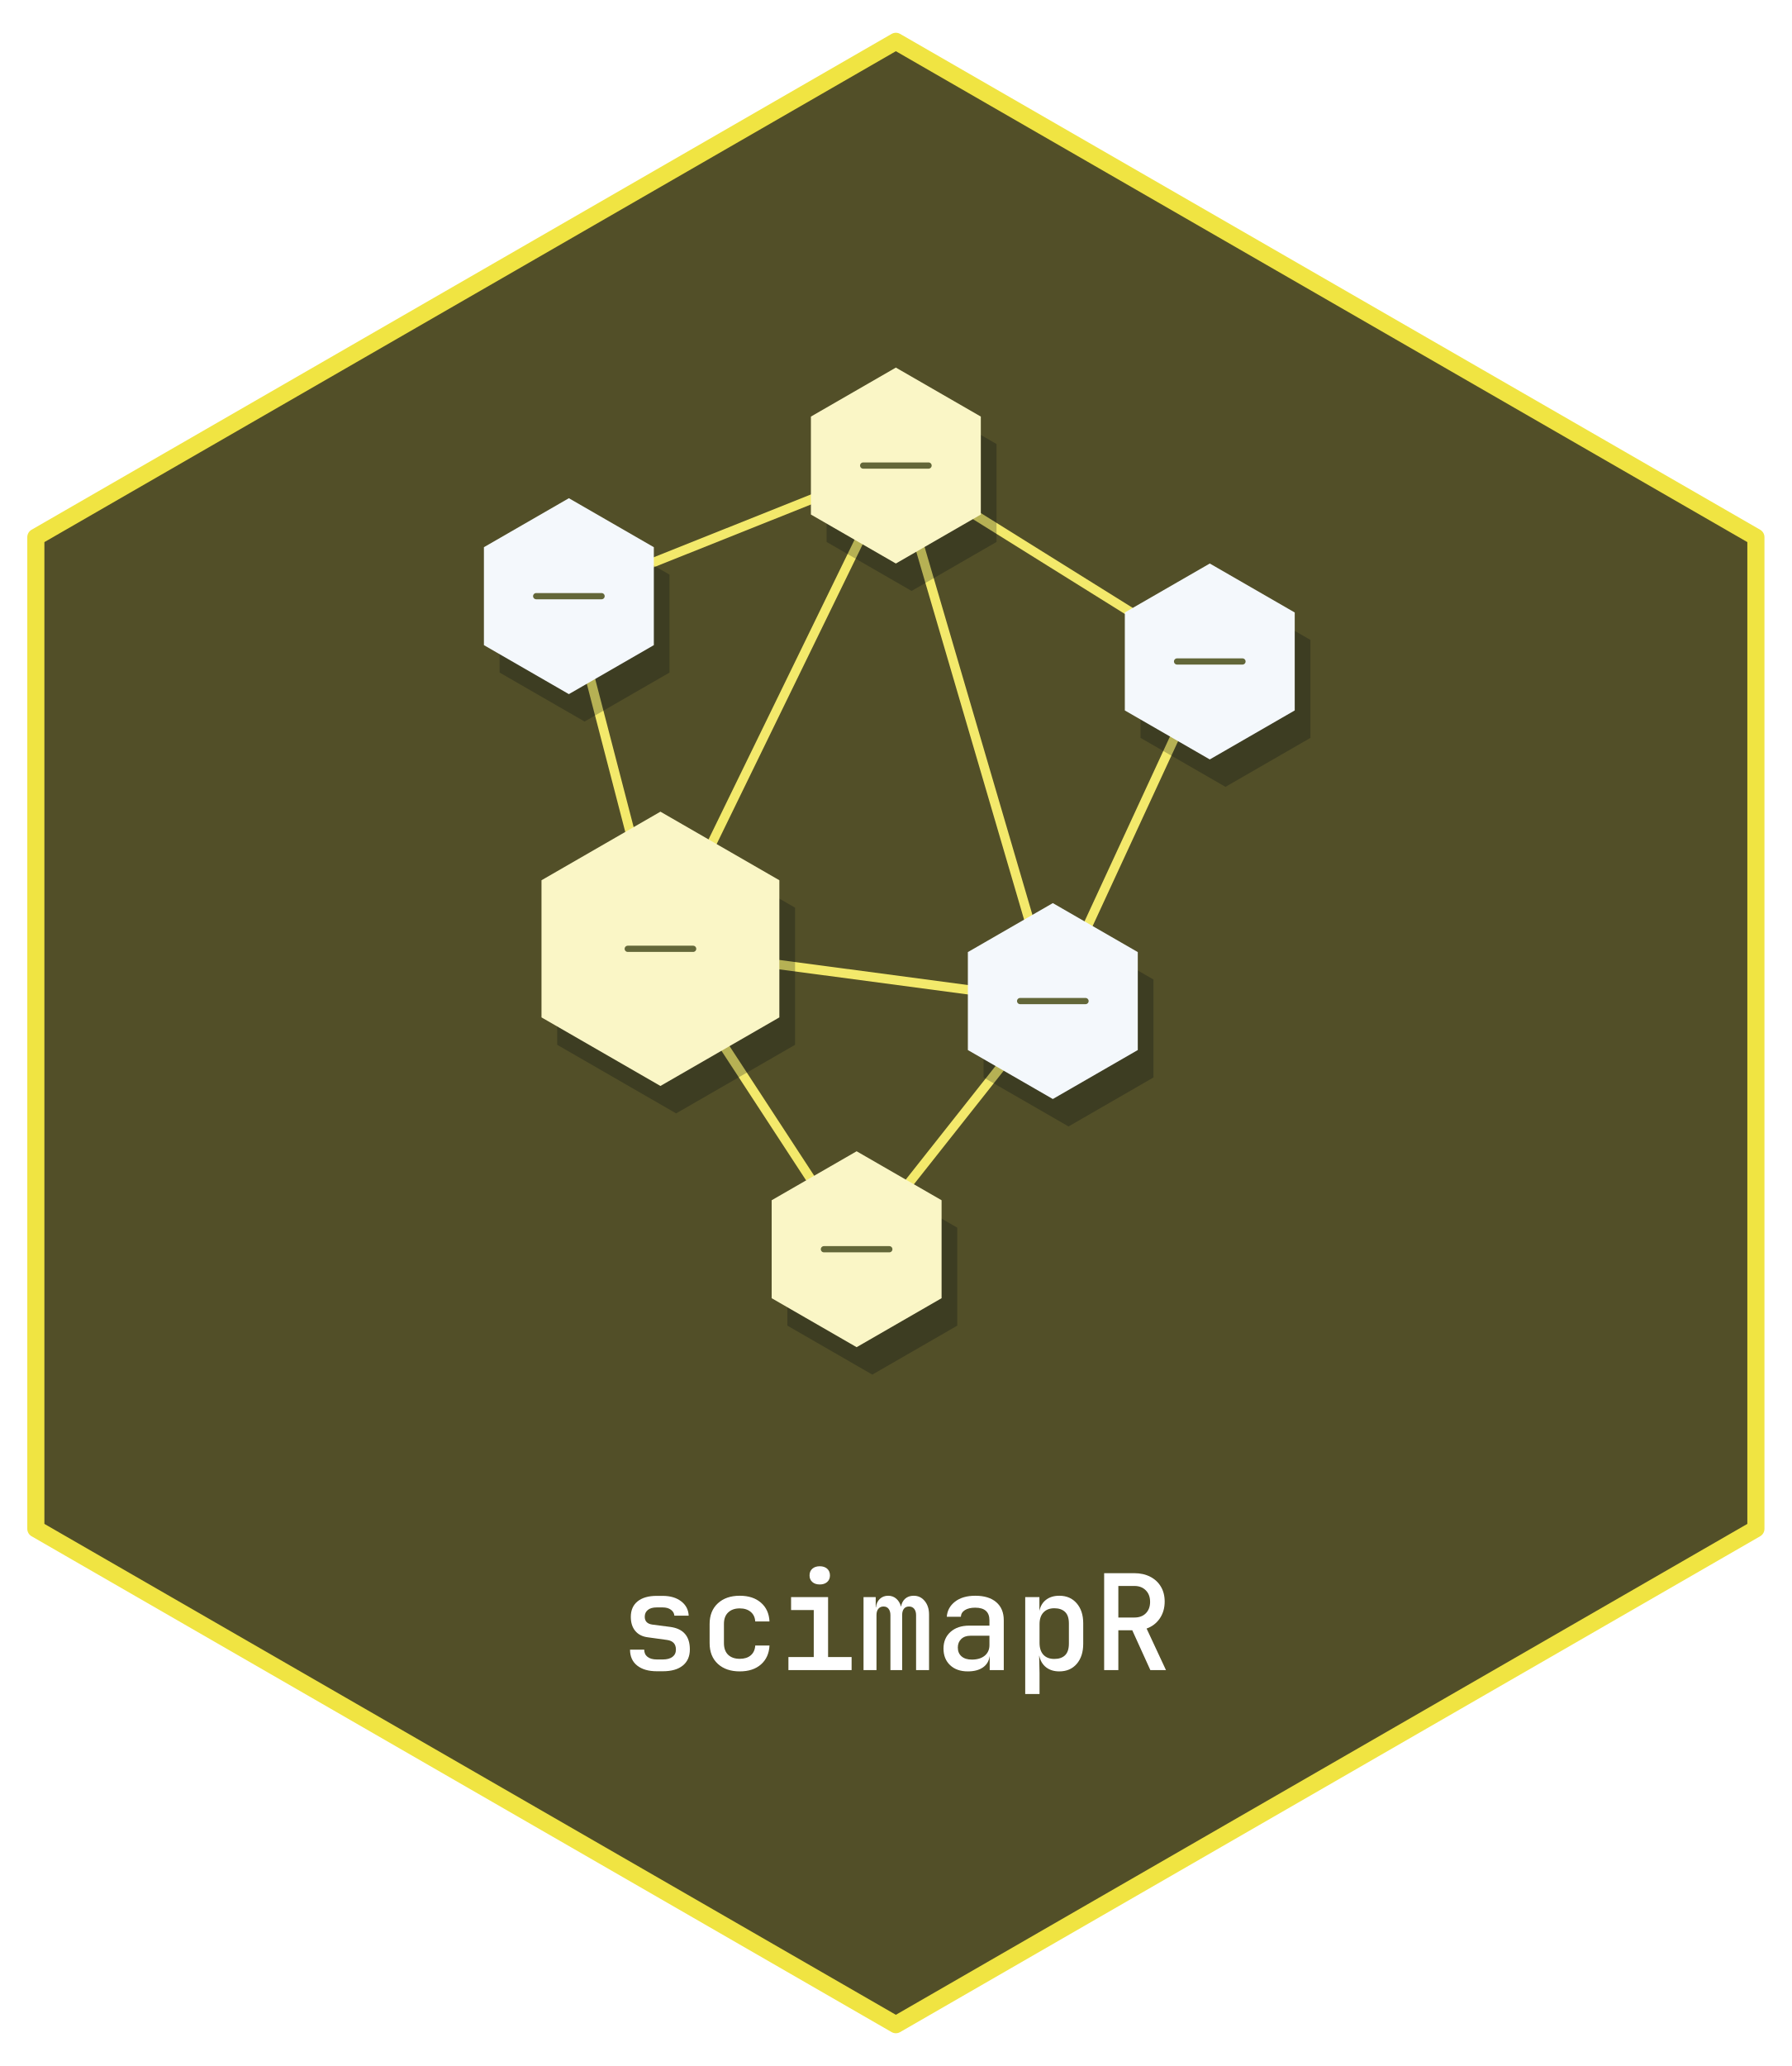
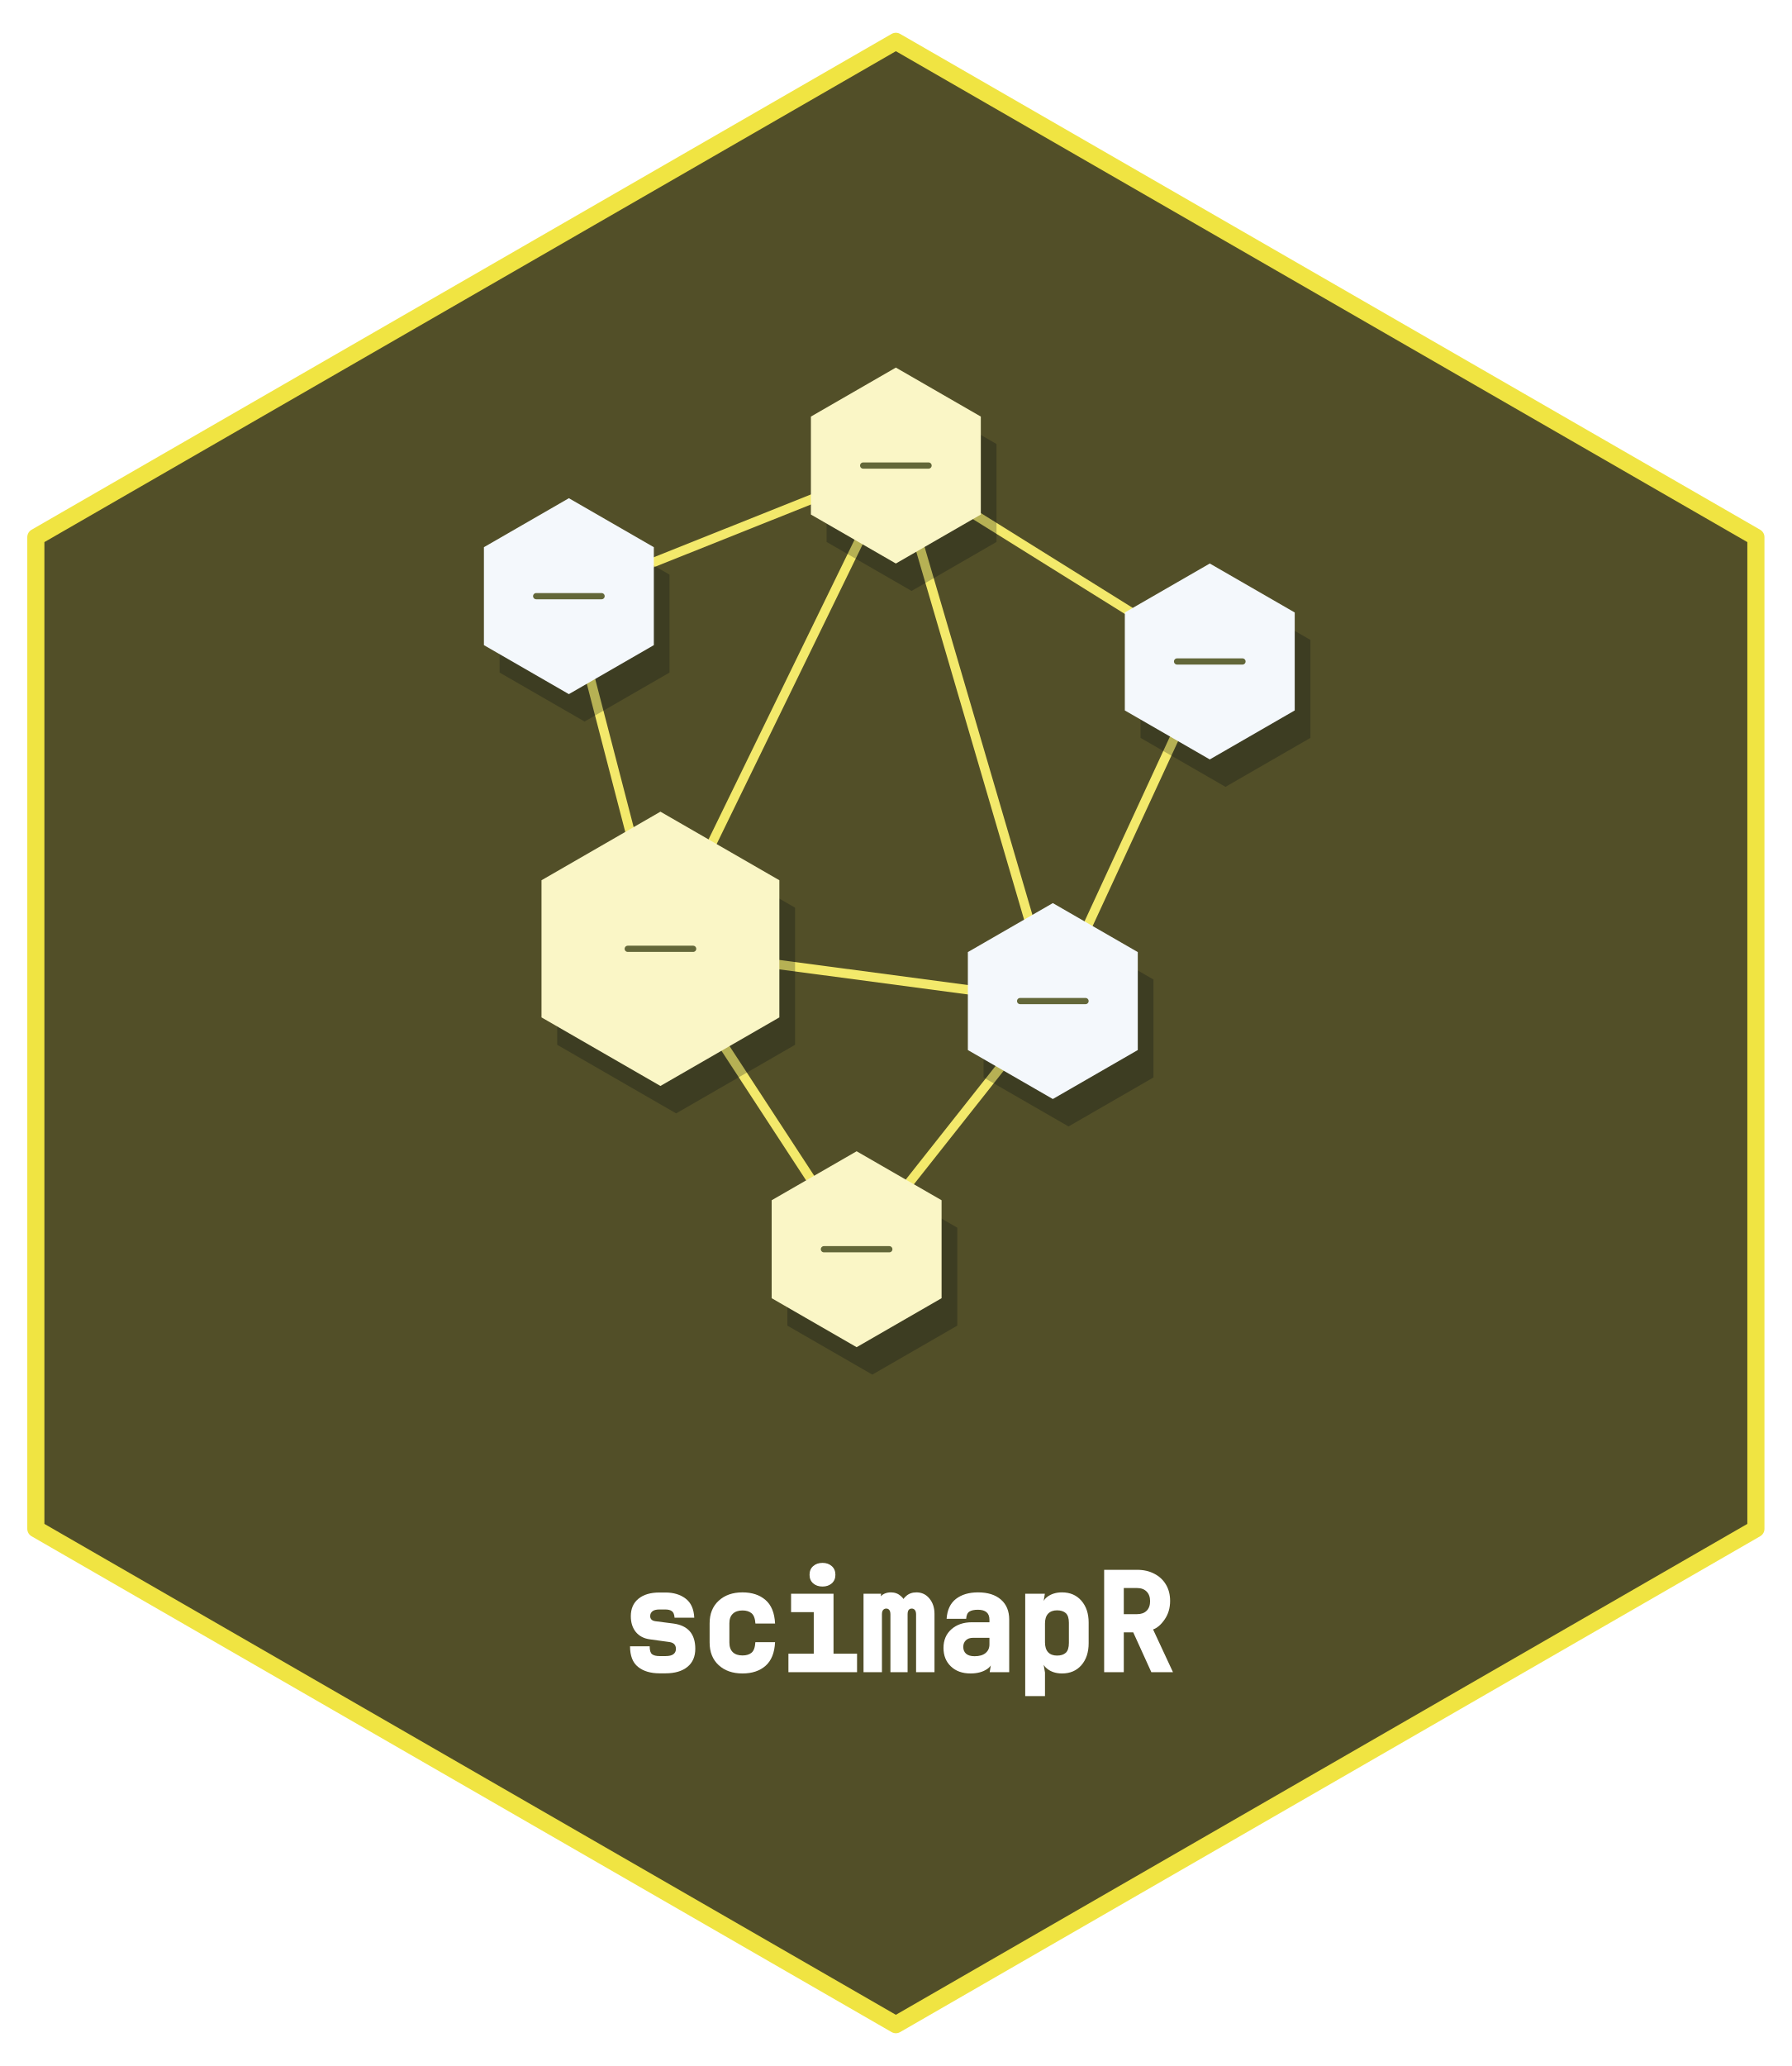
- <svg xmlns="http://www.w3.org/2000/svg" xmlns:xlink="http://www.w3.org/1999/xlink" width="432pt" height="498pt" viewBox="0 0 432 498">
+ <svg xmlns="http://www.w3.org/2000/svg" xmlns:xlink="http://www.w3.org/1999/xlink" width="432" height="498" viewBox="0 0 432 498">
  <defs>
    <g>
      <g id="glyph-0-0">
-         <path d="M 8.891 0.281 C 6.867 0.281 5.281 -0.176 4.125 -1.094 C 2.977 -2.008 2.406 -3.285 2.406 -4.922 L 5.828 -4.922 C 5.828 -4.18 6.094 -3.602 6.625 -3.188 C 7.156 -2.77 7.91 -2.562 8.891 -2.562 L 10.297 -2.562 C 11.305 -2.562 12.086 -2.77 12.641 -3.188 C 13.191 -3.602 13.469 -4.191 13.469 -4.953 C 13.469 -6.297 12.754 -7.066 11.328 -7.266 L 6.688 -7.906 C 5.383 -8.07 4.375 -8.586 3.656 -9.453 C 2.945 -10.316 2.594 -11.441 2.594 -12.828 C 2.594 -14.43 3.133 -15.676 4.219 -16.562 C 5.312 -17.445 6.848 -17.891 8.828 -17.891 L 10.266 -17.891 C 12.109 -17.891 13.598 -17.453 14.734 -16.578 C 15.879 -15.703 16.484 -14.551 16.547 -13.125 L 13.094 -13.125 C 13.051 -13.695 12.773 -14.172 12.266 -14.547 C 11.766 -14.922 11.098 -15.109 10.266 -15.109 L 8.828 -15.109 C 7.91 -15.109 7.203 -14.906 6.703 -14.5 C 6.203 -14.094 5.953 -13.547 5.953 -12.859 C 5.953 -11.773 6.562 -11.145 7.781 -10.969 L 12.125 -10.406 C 15.258 -9.977 16.828 -8.172 16.828 -4.984 C 16.828 -3.305 16.258 -2.008 15.125 -1.094 C 14 -0.176 12.391 0.281 10.297 0.281 Z M 8.891 0.281 " />
+         <path d="M 9.547 0.281 C 7.367 0.281 5.633 -0.234 4.344 -1.266 C 3.051 -2.297 2.406 -3.953 2.406 -6.234 L 7.141 -6.234 C 7.141 -5.266 7.332 -4.629 7.719 -4.328 C 8.113 -4.023 8.723 -3.875 9.547 -3.875 L 10.953 -3.875 C 11.816 -3.875 12.453 -4.023 12.859 -4.328 C 13.266 -4.641 13.469 -5.066 13.469 -5.609 C 13.469 -6.566 12.941 -7.117 11.891 -7.266 L 7.25 -7.906 C 5.781 -8.094 4.633 -8.68 3.812 -9.672 C 3 -10.672 2.594 -11.941 2.594 -13.484 C 2.594 -15.297 3.207 -16.703 4.438 -17.703 C 5.664 -18.703 7.348 -19.203 9.484 -19.203 L 10.922 -19.203 C 12.91 -19.203 14.547 -18.707 15.828 -17.719 C 17.109 -16.738 17.797 -15.207 17.891 -13.125 L 13.141 -13.125 C 13.086 -13.906 12.875 -14.43 12.5 -14.703 C 12.133 -14.973 11.609 -15.109 10.922 -15.109 L 9.484 -15.109 C 8.723 -15.109 8.16 -14.961 7.797 -14.672 C 7.441 -14.379 7.266 -13.992 7.266 -13.516 C 7.266 -12.805 7.688 -12.395 8.531 -12.281 L 12.875 -11.719 C 16.383 -11.238 18.141 -9.211 18.141 -5.641 C 18.141 -3.754 17.504 -2.297 16.234 -1.266 C 14.961 -0.234 13.203 0.281 10.953 0.281 Z M 9.547 0.281 " />
      </g>
      <g id="glyph-0-1">
-         <path d="M 9.859 0.312 C 7.66 0.312 5.898 -0.289 4.578 -1.5 C 3.254 -2.719 2.594 -4.383 2.594 -6.5 L 2.594 -11.109 C 2.594 -13.211 3.254 -14.875 4.578 -16.094 C 5.898 -17.312 7.66 -17.922 9.859 -17.922 C 11.992 -17.922 13.695 -17.363 14.969 -16.25 C 16.25 -15.145 16.938 -13.633 17.031 -11.719 L 13.594 -11.719 C 13.531 -12.719 13.16 -13.492 12.484 -14.047 C 11.816 -14.598 10.941 -14.875 9.859 -14.875 C 8.68 -14.875 7.75 -14.547 7.062 -13.891 C 6.383 -13.242 6.047 -12.328 6.047 -11.141 L 6.047 -6.5 C 6.047 -5.281 6.383 -4.344 7.062 -3.688 C 7.75 -3.039 8.68 -2.719 9.859 -2.719 C 10.961 -2.719 11.844 -2.992 12.5 -3.547 C 13.164 -4.109 13.531 -4.898 13.594 -5.922 L 17.031 -5.922 C 16.938 -4.004 16.25 -2.484 14.969 -1.359 C 13.695 -0.242 11.992 0.312 9.859 0.312 Z M 9.859 0.312 " />
+         <path d="M 10.516 0.312 C 8.148 0.312 6.238 -0.352 4.781 -1.688 C 3.32 -3.031 2.594 -4.852 2.594 -7.156 L 2.594 -11.766 C 2.594 -14.055 3.32 -15.875 4.781 -17.219 C 6.238 -18.562 8.148 -19.234 10.516 -19.234 C 12.816 -19.234 14.672 -18.617 16.078 -17.391 C 17.484 -16.172 18.25 -14.281 18.375 -11.719 L 13.641 -11.719 C 13.555 -12.938 13.242 -13.766 12.703 -14.203 C 12.172 -14.648 11.441 -14.875 10.516 -14.875 C 9.516 -14.875 8.738 -14.609 8.188 -14.078 C 7.633 -13.555 7.359 -12.797 7.359 -11.797 L 7.359 -7.156 C 7.359 -6.125 7.633 -5.344 8.188 -4.812 C 8.738 -4.289 9.516 -4.031 10.516 -4.031 C 11.461 -4.031 12.195 -4.254 12.719 -4.703 C 13.25 -5.148 13.551 -5.992 13.625 -7.234 L 18.375 -7.234 C 18.25 -4.672 17.484 -2.77 16.078 -1.531 C 14.672 -0.301 12.816 0.312 10.516 0.312 Z M 10.516 0.312 " />
      </g>
      <g id="glyph-0-2">
-         <path d="M 2.594 0 L 2.594 -3.141 L 8.703 -3.141 L 8.703 -14.469 L 3.234 -14.469 L 3.234 -17.594 L 12.156 -17.594 L 12.156 -3.141 L 17.828 -3.141 L 17.828 0 Z M 10.156 -20.641 C 9.406 -20.641 8.805 -20.836 8.359 -21.234 C 7.91 -21.629 7.688 -22.156 7.688 -22.812 C 7.688 -23.5 7.91 -24.039 8.359 -24.438 C 8.805 -24.832 9.406 -25.031 10.156 -25.031 C 10.895 -25.031 11.488 -24.832 11.938 -24.438 C 12.383 -24.039 12.609 -23.5 12.609 -22.812 C 12.609 -22.156 12.383 -21.629 11.938 -21.234 C 11.488 -20.836 10.895 -20.641 10.156 -20.641 Z M 10.156 -20.641 " />
+         <path d="M 2.594 0 L 2.594 -4.453 L 8.703 -4.453 L 8.703 -14.469 L 3.234 -14.469 L 3.234 -18.906 L 13.469 -18.906 L 13.469 -4.453 L 19.141 -4.453 L 19.141 0 Z M 10.812 -20.641 C 9.895 -20.641 9.145 -20.895 8.562 -21.406 C 7.977 -21.926 7.688 -22.613 7.688 -23.469 C 7.688 -24.352 7.977 -25.051 8.562 -25.562 C 9.145 -26.082 9.895 -26.344 10.812 -26.344 C 11.719 -26.344 12.461 -26.082 13.047 -25.562 C 13.629 -25.051 13.922 -24.352 13.922 -23.469 C 13.922 -22.613 13.629 -21.926 13.047 -21.406 C 12.461 -20.895 11.719 -20.641 10.812 -20.641 Z M 10.812 -20.641 " />
      </g>
      <g id="glyph-0-3">
-         <path d="M 1.703 0 L 1.703 -17.594 L 4.641 -17.594 L 4.641 -15.141 L 4.703 -15.141 C 4.785 -15.973 5.094 -16.645 5.625 -17.156 C 6.164 -17.664 6.836 -17.922 7.641 -17.922 C 8.41 -17.922 9.066 -17.68 9.609 -17.203 C 10.16 -16.723 10.539 -16.078 10.75 -15.266 C 10.875 -16.078 11.203 -16.723 11.734 -17.203 C 12.273 -17.68 12.961 -17.922 13.797 -17.922 C 14.879 -17.922 15.766 -17.5 16.453 -16.656 C 17.148 -15.812 17.5 -14.727 17.5 -13.406 L 17.5 0 L 14.375 0 L 14.375 -13.25 C 14.375 -13.883 14.223 -14.391 13.922 -14.766 C 13.617 -15.141 13.203 -15.328 12.672 -15.328 C 12.141 -15.328 11.727 -15.145 11.438 -14.781 C 11.156 -14.414 11.016 -13.914 11.016 -13.281 L 11.016 0 L 8.188 0 L 8.188 -13.25 C 8.188 -13.883 8.039 -14.391 7.75 -14.766 C 7.469 -15.141 7.062 -15.328 6.531 -15.328 C 6 -15.328 5.582 -15.145 5.281 -14.781 C 4.977 -14.414 4.828 -13.914 4.828 -13.281 L 4.828 0 Z M 1.703 0 " />
+         <path d="M 1.703 0 L 1.703 -18.906 L 5.953 -18.906 L 5.359 -15.859 L 5.297 -15.859 C 5.004 -16.859 5.188 -17.672 5.844 -18.297 C 6.5 -18.922 7.316 -19.234 8.297 -19.234 C 9.234 -19.234 10.031 -18.941 10.688 -18.359 C 11.344 -17.785 11.562 -17.395 11.344 -17.188 C 11.102 -17.375 11.312 -17.758 11.969 -18.344 C 12.625 -18.938 13.453 -19.234 14.453 -19.234 C 15.742 -19.234 16.789 -18.738 17.594 -17.75 C 18.406 -16.77 18.812 -15.539 18.812 -14.062 L 18.812 0 L 14.375 0 L 14.375 -13.906 C 14.375 -14.383 14.281 -14.738 14.094 -14.969 C 13.906 -15.207 13.648 -15.328 13.328 -15.328 C 13.004 -15.328 12.754 -15.211 12.578 -14.984 C 12.41 -14.766 12.328 -14.414 12.328 -13.938 L 12.328 0 L 8.188 0 L 8.188 -13.906 C 8.188 -14.395 8.098 -14.754 7.922 -14.984 C 7.742 -15.211 7.5 -15.328 7.188 -15.328 C 6.863 -15.328 6.609 -15.211 6.422 -14.984 C 6.234 -14.766 6.141 -14.414 6.141 -13.938 L 6.141 0 Z M 1.703 0 " />
      </g>
      <g id="glyph-0-4">
-         <path d="M 7.844 0.312 C 6.051 0.312 4.625 -0.191 3.562 -1.203 C 2.508 -2.211 1.984 -3.539 1.984 -5.188 C 1.984 -6.852 2.547 -8.191 3.672 -9.203 C 4.805 -10.211 6.312 -10.719 8.188 -10.719 L 13.062 -10.719 L 13.062 -12 C 13.062 -14.031 11.914 -15.047 9.625 -15.047 C 8.602 -15.047 7.781 -14.852 7.156 -14.469 C 6.539 -14.082 6.211 -13.547 6.172 -12.859 L 2.781 -12.859 C 2.883 -14.336 3.547 -15.551 4.766 -16.5 C 5.984 -17.445 7.613 -17.922 9.656 -17.922 C 11.832 -17.922 13.52 -17.398 14.719 -16.359 C 15.914 -15.328 16.516 -13.883 16.516 -12.031 L 16.516 0 L 13.125 0 L 13.125 -3.297 L 13.094 -3.297 C 12.938 -2.16 12.398 -1.273 11.484 -0.641 C 10.566 -0.004 9.352 0.312 7.844 0.312 Z M 8.828 -2.531 C 10.129 -2.531 11.16 -2.844 11.922 -3.469 C 12.68 -4.102 13.062 -4.953 13.062 -6.016 L 13.062 -8.281 L 8.453 -8.281 C 7.535 -8.281 6.801 -8.016 6.25 -7.484 C 5.707 -6.953 5.438 -6.27 5.438 -5.438 C 5.438 -4.539 5.734 -3.832 6.328 -3.312 C 6.93 -2.789 7.766 -2.531 8.828 -2.531 Z M 8.828 -2.531 " />
+         <path d="M 8.5 0.312 C 6.531 0.312 4.953 -0.254 3.766 -1.391 C 2.578 -2.523 1.984 -4.008 1.984 -5.844 C 1.984 -7.707 2.613 -9.203 3.875 -10.328 C 5.145 -11.461 6.801 -12.031 8.844 -12.031 L 13.062 -12.031 L 13.062 -12.656 C 13.062 -14.25 12.133 -15.047 10.281 -15.047 C 9.383 -15.047 8.703 -14.898 8.234 -14.609 C 7.766 -14.316 7.504 -13.734 7.453 -12.859 L 2.734 -12.859 C 2.879 -15.004 3.629 -16.602 4.984 -17.656 C 6.348 -18.707 8.125 -19.234 10.312 -19.234 C 12.656 -19.234 14.492 -18.656 15.828 -17.5 C 17.16 -16.344 17.828 -14.738 17.828 -12.688 L 17.828 0 L 13.125 0 L 13.75 -3.922 L 13.781 -3.922 C 14.008 -2.555 13.598 -1.508 12.547 -0.781 C 11.492 -0.051 10.145 0.312 8.5 0.312 Z M 9.484 -3.844 C 10.629 -3.844 11.508 -4.098 12.125 -4.609 C 12.75 -5.129 13.062 -5.816 13.062 -6.672 L 13.062 -8.281 L 9.109 -8.281 C 8.367 -8.281 7.789 -8.078 7.375 -7.672 C 6.957 -7.266 6.75 -6.738 6.75 -6.094 C 6.75 -5.395 6.977 -4.844 7.438 -4.438 C 7.906 -4.039 8.586 -3.844 9.484 -3.844 Z M 9.484 -3.844 " />
      </g>
      <g id="glyph-0-5">
-         <path d="M 2.688 5.766 L 2.688 -17.594 L 6.109 -17.594 L 6.109 -14.266 C 6.348 -15.422 6.883 -16.316 7.719 -16.953 C 8.562 -17.598 9.625 -17.922 10.906 -17.922 C 12.656 -17.922 14.051 -17.316 15.094 -16.109 C 16.145 -14.898 16.672 -13.297 16.672 -11.297 L 16.672 -6.344 C 16.672 -4.312 16.145 -2.691 15.094 -1.484 C 14.051 -0.285 12.656 0.312 10.906 0.312 C 9.625 0.312 8.555 -0.02 7.703 -0.688 C 6.859 -1.363 6.316 -2.285 6.078 -3.453 L 6.047 -3.453 L 6.141 0.734 L 6.141 5.766 Z M 9.703 -2.688 C 10.805 -2.688 11.664 -2.977 12.281 -3.562 C 12.906 -4.156 13.219 -5.102 13.219 -6.406 L 13.219 -11.234 C 13.219 -12.516 12.906 -13.445 12.281 -14.031 C 11.664 -14.613 10.805 -14.906 9.703 -14.906 C 8.586 -14.906 7.711 -14.566 7.078 -13.891 C 6.453 -13.223 6.141 -12.285 6.141 -11.078 L 6.141 -6.562 C 6.141 -5.32 6.453 -4.363 7.078 -3.688 C 7.711 -3.02 8.586 -2.688 9.703 -2.688 Z M 9.703 -2.688 " />
+         <path d="M 2.688 5.766 L 2.688 -18.906 L 7.422 -18.906 L 6.766 -14.922 C 6.609 -16.328 7.008 -17.395 7.969 -18.125 C 8.938 -18.863 10.133 -19.234 11.562 -19.234 C 13.508 -19.234 15.066 -18.562 16.234 -17.219 C 17.398 -15.875 17.984 -14.117 17.984 -11.953 L 17.984 -7 C 17.984 -4.801 17.398 -3.031 16.234 -1.688 C 15.066 -0.352 13.508 0.312 11.562 0.312 C 10.125 0.312 8.922 -0.07 7.953 -0.844 C 6.984 -1.613 6.566 -2.691 6.703 -4.078 L 6.734 -4.078 L 7.453 0.078 L 7.453 5.766 Z M 10.359 -4 C 11.285 -4 11.992 -4.227 12.484 -4.688 C 12.973 -5.156 13.219 -5.945 13.219 -7.062 L 13.219 -11.891 C 13.219 -12.984 12.973 -13.758 12.484 -14.219 C 11.992 -14.676 11.285 -14.906 10.359 -14.906 C 9.43 -14.906 8.711 -14.633 8.203 -14.094 C 7.703 -13.551 7.453 -12.766 7.453 -11.734 L 7.453 -7.219 C 7.453 -6.156 7.703 -5.352 8.203 -4.812 C 8.711 -4.27 9.43 -4 10.359 -4 Z M 10.359 -4 " />
      </g>
      <g id="glyph-0-6">
-         <path d="M 2.719 0 L 2.719 -23.359 L 10.016 -23.359 C 11.461 -23.359 12.734 -23.07 13.828 -22.5 C 14.93 -21.938 15.785 -21.145 16.391 -20.125 C 17.004 -19.102 17.312 -17.898 17.312 -16.516 C 17.312 -14.953 16.914 -13.594 16.125 -12.438 C 15.332 -11.289 14.273 -10.484 12.953 -10.016 L 17.625 0 L 13.859 0 L 9.5 -9.594 L 6.141 -9.594 L 6.141 0 Z M 6.141 -12.672 L 10.016 -12.672 C 11.172 -12.672 12.086 -13.008 12.766 -13.688 C 13.453 -14.375 13.797 -15.297 13.797 -16.453 C 13.797 -17.617 13.445 -18.547 12.75 -19.234 C 12.062 -19.93 11.148 -20.281 10.016 -20.281 L 6.141 -20.281 Z M 6.141 -12.672 " />
+         <path d="M 2.719 0 L 2.719 -24.672 L 10.672 -24.672 C 12.223 -24.672 13.598 -24.359 14.797 -23.734 C 16.004 -23.117 16.941 -22.25 17.609 -21.125 C 18.285 -20 18.625 -18.68 18.625 -17.172 C 18.625 -15.473 18.188 -13.988 17.312 -12.719 C 16.445 -11.457 15.516 -10.648 14.516 -10.297 L 19.312 0 L 14.094 0 L 9.734 -9.594 L 7.453 -9.594 L 7.453 0 Z M 7.453 -13.984 L 10.672 -13.984 C 11.648 -13.984 12.414 -14.258 12.969 -14.812 C 13.52 -15.363 13.797 -16.129 13.797 -17.109 C 13.797 -18.098 13.516 -18.875 12.953 -19.438 C 12.391 -20 11.629 -20.281 10.672 -20.281 L 7.453 -20.281 Z M 7.453 -13.984 " />
      </g>
    </g>
  </defs>
  <path fill-rule="nonzero" fill="rgb(32.157%, 30.98%, 15.686%)" fill-opacity="1" stroke-width="4.125" stroke-linecap="round" stroke-linejoin="round" stroke="rgb(94.118%, 89.412%, 25.882%)" stroke-opacity="1" stroke-miterlimit="10" d="M 216 9.961 L 423.359 129.48 L 423.359 368.52 L 216 488.039 L 8.641 368.52 L 8.641 129.48 Z M 216 9.961 " />
  <path fill="none" stroke-width="2.25" stroke-linecap="round" stroke-linejoin="round" stroke="rgb(95.294%, 91.373%, 41.961%)" stroke-opacity="1" stroke-miterlimit="10" d="M 137.16 143.703 L 216 112.219 " />
  <path fill="none" stroke-width="2.25" stroke-linecap="round" stroke-linejoin="round" stroke="rgb(95.294%, 91.373%, 41.961%)" stroke-opacity="1" stroke-miterlimit="10" d="M 216 112.219 L 291.688 159.445 " />
  <path fill="none" stroke-width="2.25" stroke-linecap="round" stroke-linejoin="round" stroke="rgb(95.294%, 91.373%, 41.961%)" stroke-opacity="1" stroke-miterlimit="10" d="M 137.16 143.703 L 159.234 228.707 " />
  <path fill="none" stroke-width="2.25" stroke-linecap="round" stroke-linejoin="round" stroke="rgb(95.294%, 91.373%, 41.961%)" stroke-opacity="1" stroke-miterlimit="10" d="M 216 112.219 L 159.234 228.707 " />
  <path fill="none" stroke-width="2.25" stroke-linecap="round" stroke-linejoin="round" stroke="rgb(95.294%, 91.373%, 41.961%)" stroke-opacity="1" stroke-miterlimit="10" d="M 291.688 159.445 L 253.844 241.301 " />
  <path fill="none" stroke-width="2.25" stroke-linecap="round" stroke-linejoin="round" stroke="rgb(95.294%, 91.373%, 41.961%)" stroke-opacity="1" stroke-miterlimit="10" d="M 159.234 228.707 L 253.844 241.301 " />
  <path fill="none" stroke-width="2.25" stroke-linecap="round" stroke-linejoin="round" stroke="rgb(95.294%, 91.373%, 41.961%)" stroke-opacity="1" stroke-miterlimit="10" d="M 159.234 228.707 L 206.539 301.121 " />
  <path fill="none" stroke-width="2.25" stroke-linecap="round" stroke-linejoin="round" stroke="rgb(95.294%, 91.373%, 41.961%)" stroke-opacity="1" stroke-miterlimit="10" d="M 253.844 241.301 L 206.539 301.121 " />
  <path fill="none" stroke-width="2.25" stroke-linecap="round" stroke-linejoin="round" stroke="rgb(95.294%, 91.373%, 41.961%)" stroke-opacity="1" stroke-miterlimit="10" d="M 216 112.219 L 253.844 241.301 " />
  <path fill-rule="nonzero" fill="rgb(1.176%, 3.922%, 7.059%)" fill-opacity="0.251" d="M 140.945 126.703 L 120.461 138.508 L 120.461 162.121 L 140.945 173.926 L 161.426 162.121 L 161.426 138.508 Z M 140.945 126.703 " />
  <path fill-rule="nonzero" fill="rgb(95.686%, 97.255%, 98.824%)" fill-opacity="1" d="M 137.16 120.09 L 116.676 131.898 L 116.676 155.508 L 137.16 167.316 L 157.645 155.508 L 157.645 131.898 Z M 137.16 120.09 " />
  <path fill="none" stroke-width="1.5" stroke-linecap="round" stroke-linejoin="round" stroke="rgb(38.824%, 40.392%, 22.353%)" stroke-opacity="1" stroke-miterlimit="10" d="M 129.277 143.703 L 145.043 143.703 " />
  <path fill-rule="nonzero" fill="rgb(1.176%, 3.922%, 7.059%)" fill-opacity="0.251" d="M 219.785 95.219 L 199.301 107.023 L 199.301 130.637 L 219.785 142.445 L 240.266 130.637 L 240.266 107.023 Z M 219.785 95.219 " />
  <path fill-rule="nonzero" fill="rgb(98.039%, 96.471%, 77.647%)" fill-opacity="1" d="M 216 88.605 L 195.516 100.414 L 195.516 124.027 L 216 135.832 L 236.484 124.027 L 236.484 100.414 Z M 216 88.605 " />
  <path fill="none" stroke-width="1.5" stroke-linecap="round" stroke-linejoin="round" stroke="rgb(38.824%, 40.392%, 22.353%)" stroke-opacity="1" stroke-miterlimit="10" d="M 208.117 112.219 L 223.883 112.219 " />
  <path fill-rule="nonzero" fill="rgb(1.176%, 3.922%, 7.059%)" fill-opacity="0.251" d="M 295.473 142.445 L 274.988 154.25 L 274.988 177.863 L 295.473 189.668 L 315.953 177.863 L 315.953 154.25 Z M 295.473 142.445 " />
  <path fill-rule="nonzero" fill="rgb(95.686%, 97.255%, 98.824%)" fill-opacity="1" d="M 291.688 135.832 L 271.203 147.637 L 271.203 171.25 L 291.688 183.059 L 312.168 171.25 L 312.168 147.637 Z M 291.688 135.832 " />
  <path fill="none" stroke-width="1.5" stroke-linecap="round" stroke-linejoin="round" stroke="rgb(38.824%, 40.392%, 22.353%)" stroke-opacity="1" stroke-miterlimit="10" d="M 283.801 159.445 L 299.57 159.445 " />
  <path fill-rule="nonzero" fill="rgb(1.176%, 3.922%, 7.059%)" fill-opacity="0.251" d="M 163.02 202.262 L 134.344 218.793 L 134.344 251.848 L 163.02 268.379 L 191.695 251.848 L 191.695 218.793 Z M 163.02 202.262 " />
  <path fill-rule="nonzero" fill="rgb(98.039%, 96.471%, 77.647%)" fill-opacity="1" d="M 159.234 195.652 L 130.559 212.18 L 130.559 245.238 L 159.234 261.766 L 187.91 245.238 L 187.91 212.18 Z M 159.234 195.652 " />
  <path fill="none" stroke-width="1.5" stroke-linecap="round" stroke-linejoin="round" stroke="rgb(38.824%, 40.392%, 22.353%)" stroke-opacity="1" stroke-miterlimit="10" d="M 151.352 228.707 L 167.121 228.707 " />
  <path fill-rule="nonzero" fill="rgb(1.176%, 3.922%, 7.059%)" fill-opacity="0.251" d="M 257.629 224.301 L 237.145 236.105 L 237.145 259.719 L 257.629 271.527 L 278.109 259.719 L 278.109 236.105 Z M 257.629 224.301 " />
  <path fill-rule="nonzero" fill="rgb(95.686%, 97.255%, 98.824%)" fill-opacity="1" d="M 253.844 217.688 L 233.359 229.496 L 233.359 253.109 L 253.844 264.914 L 274.328 253.109 L 274.328 229.496 Z M 253.844 217.688 " />
  <path fill="none" stroke-width="1.5" stroke-linecap="round" stroke-linejoin="round" stroke="rgb(38.824%, 40.392%, 22.353%)" stroke-opacity="1" stroke-miterlimit="10" d="M 245.961 241.301 L 261.727 241.301 " />
  <path fill-rule="nonzero" fill="rgb(1.176%, 3.922%, 7.059%)" fill-opacity="0.251" d="M 210.324 284.121 L 189.84 295.926 L 189.84 319.539 L 210.324 331.344 L 230.809 319.539 L 230.809 295.926 Z M 210.324 284.121 " />
  <path fill-rule="nonzero" fill="rgb(98.039%, 96.471%, 77.647%)" fill-opacity="1" d="M 206.539 277.508 L 186.055 289.312 L 186.055 312.926 L 206.539 324.734 L 227.023 312.926 L 227.023 289.312 Z M 206.539 277.508 " />
  <path fill="none" stroke-width="1.5" stroke-linecap="round" stroke-linejoin="round" stroke="rgb(38.824%, 40.392%, 22.353%)" stroke-opacity="1" stroke-miterlimit="10" d="M 198.656 301.121 L 214.422 301.121 " />
  <g fill="rgb(100%, 100%, 100%)" fill-opacity="1">
-     <use xlink:href="#glyph-0-0" x="149.5" y="402.569" />
-     <use xlink:href="#glyph-0-1" x="168.5" y="402.569" />
-     <use xlink:href="#glyph-0-2" x="187.5" y="402.569" />
-     <use xlink:href="#glyph-0-3" x="206.5" y="402.569" />
-     <use xlink:href="#glyph-0-4" x="225.5" y="402.569" />
-     <use xlink:href="#glyph-0-5" x="244.5" y="402.569" />
-     <use xlink:href="#glyph-0-6" x="263.5" y="402.569" />
+     <use xlink:href="#glyph-0-0" x="149.5" y="403.069" />
+     <use xlink:href="#glyph-0-1" x="168.5" y="403.069" />
+     <use xlink:href="#glyph-0-2" x="187.5" y="403.069" />
+     <use xlink:href="#glyph-0-3" x="206.5" y="403.069" />
+     <use xlink:href="#glyph-0-4" x="225.5" y="403.069" />
+     <use xlink:href="#glyph-0-5" x="244.5" y="403.069" />
+     <use xlink:href="#glyph-0-6" x="263.5" y="403.069" />
  </g>
</svg>
